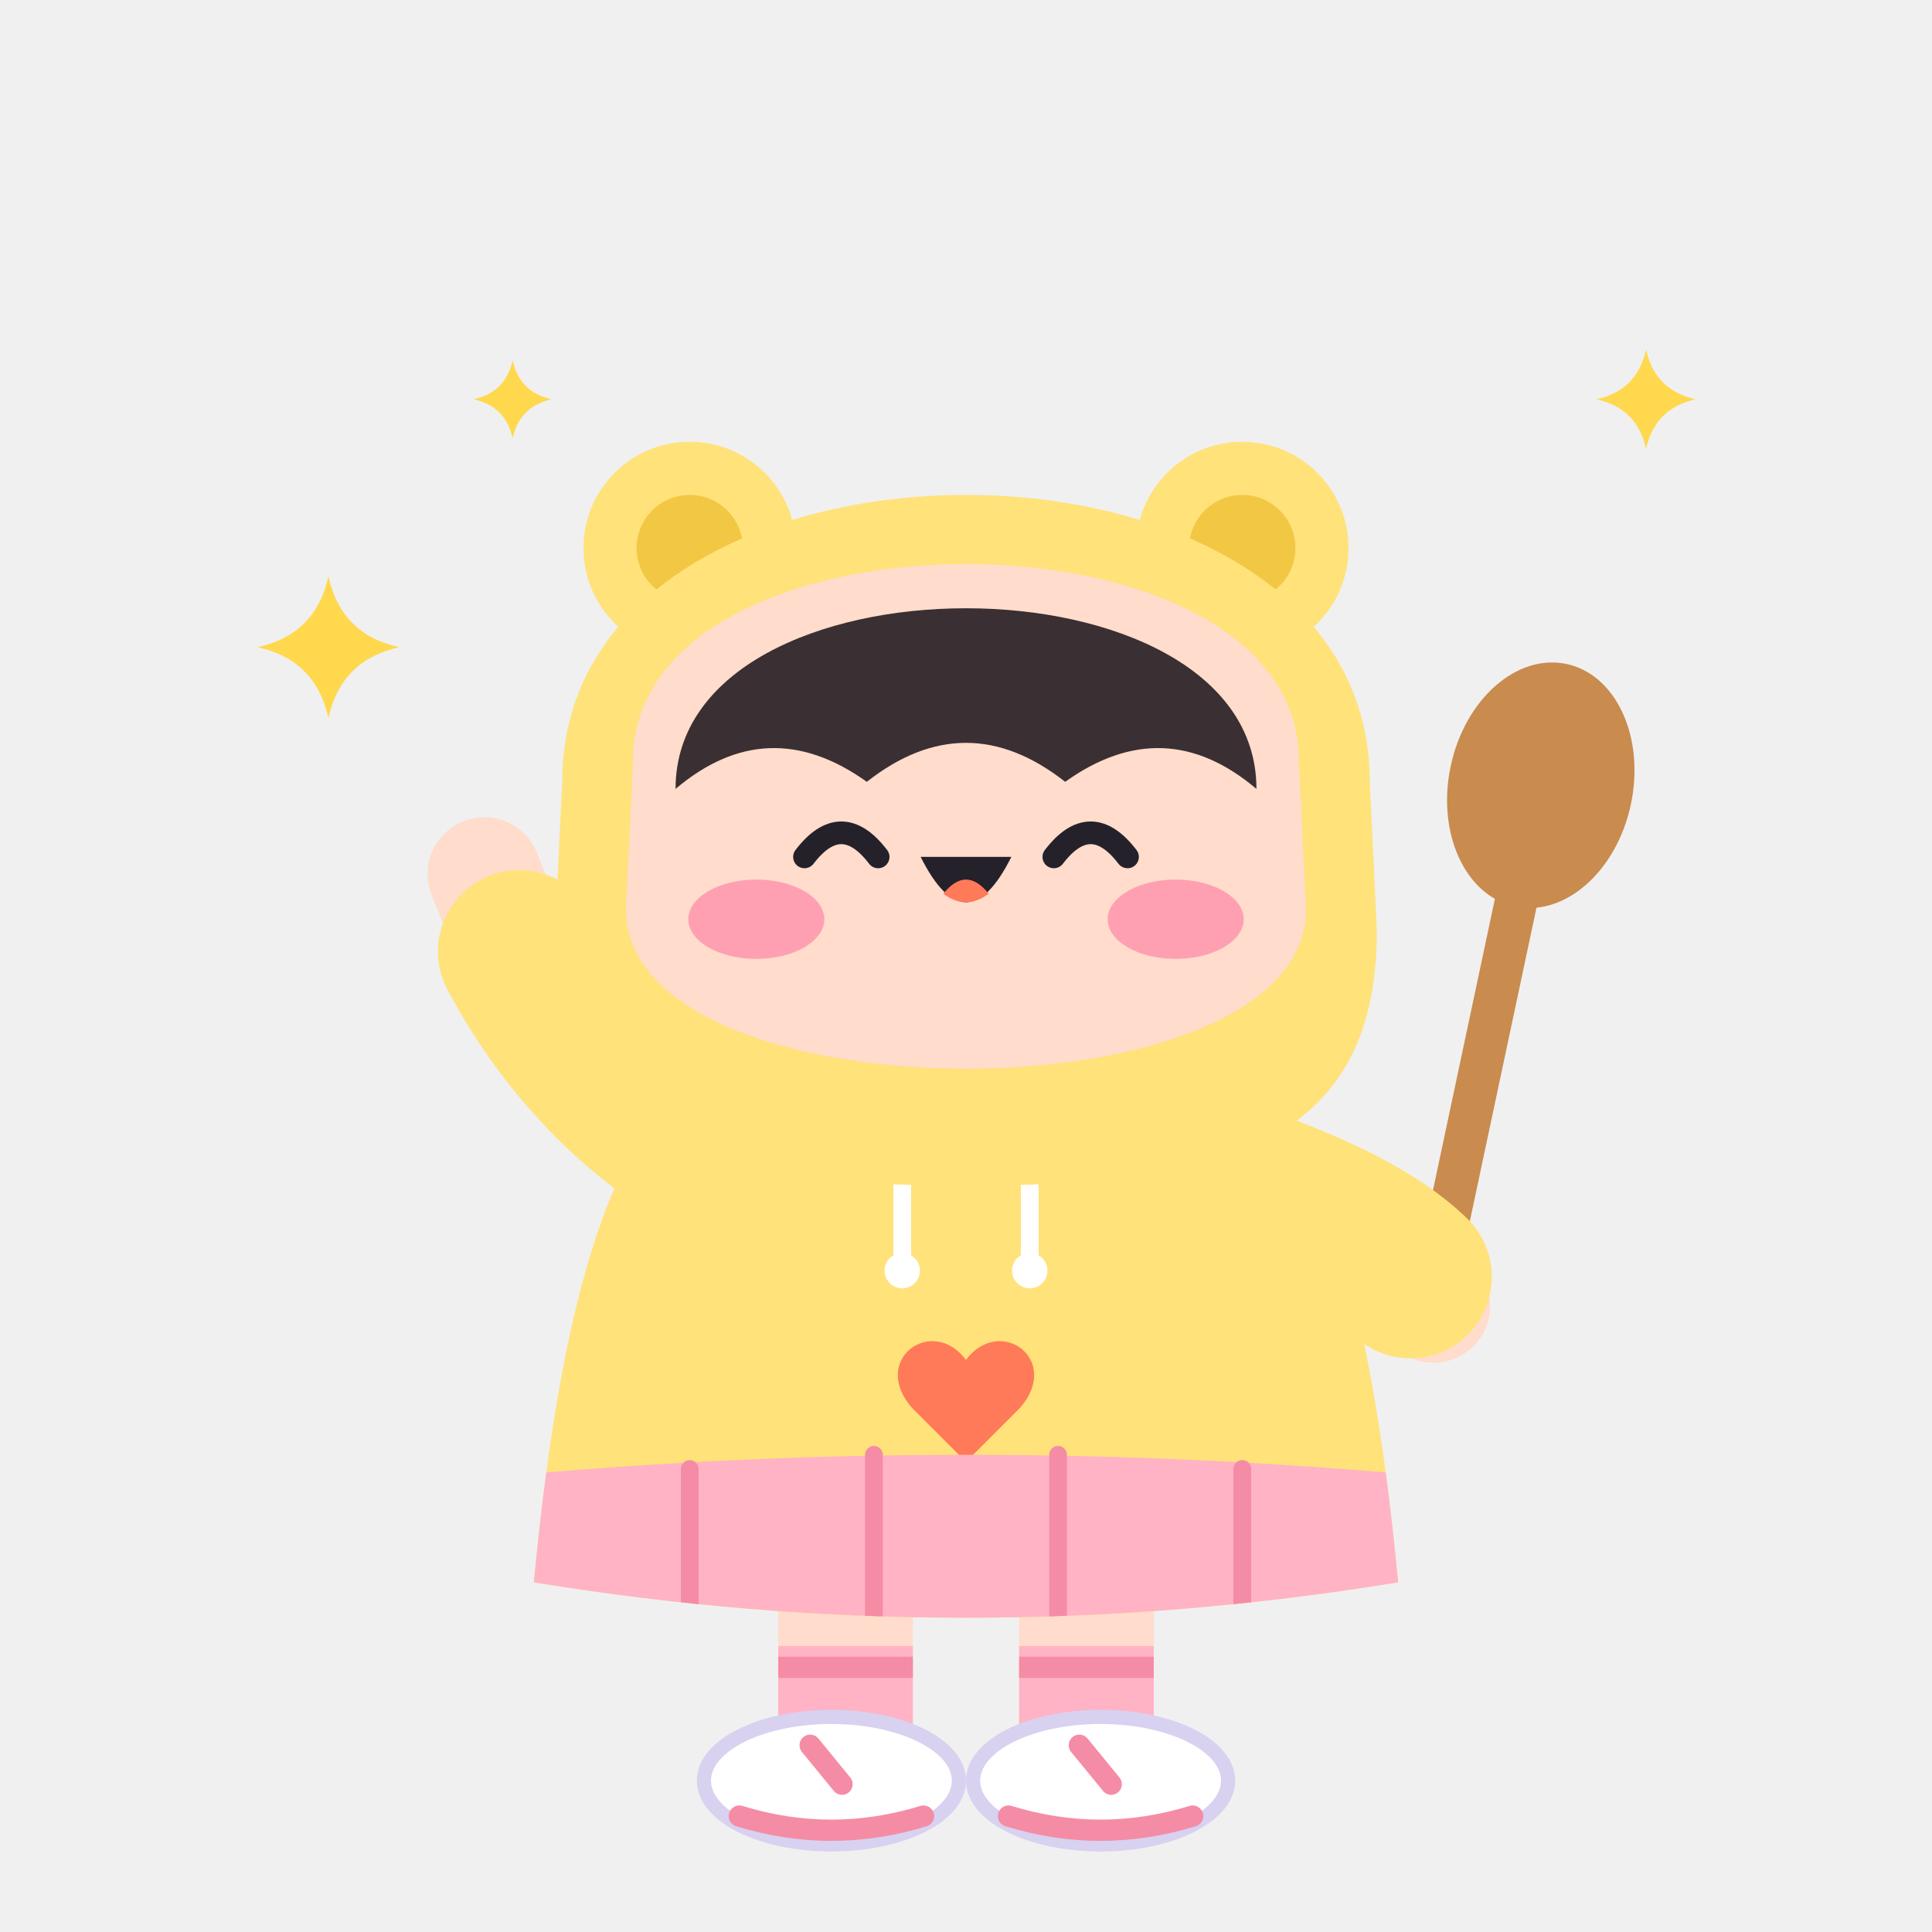
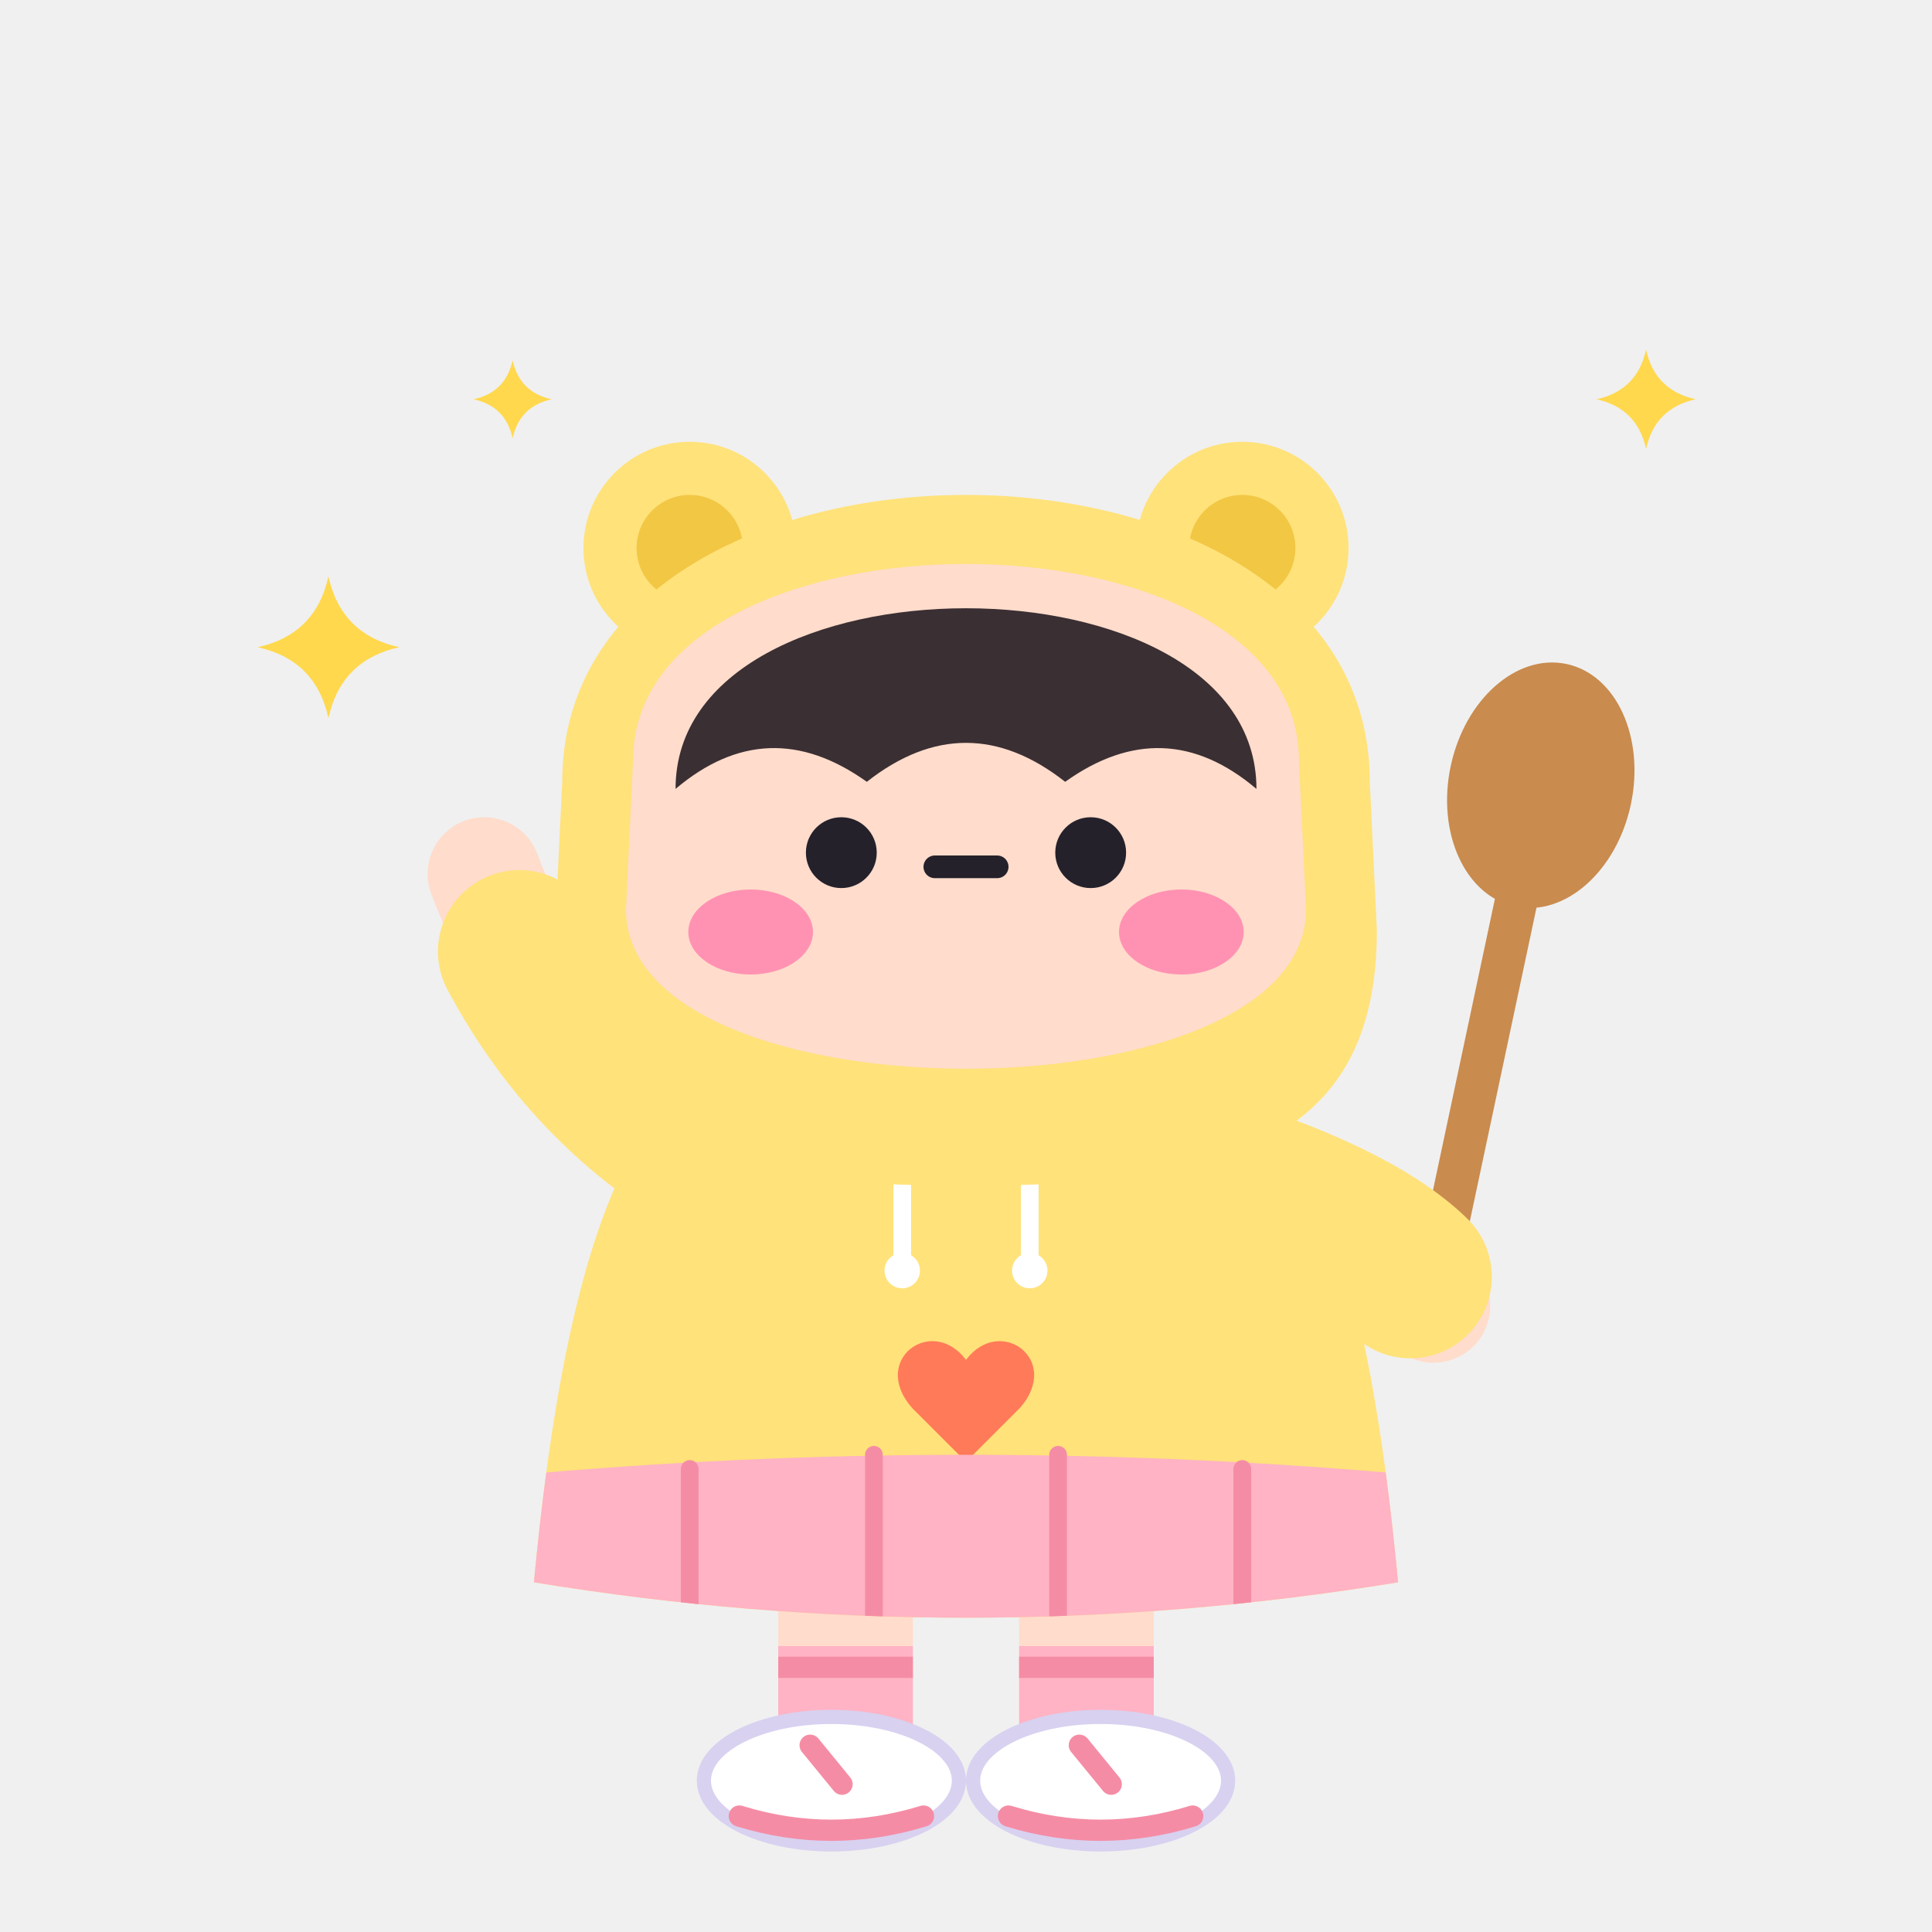
<svg xmlns="http://www.w3.org/2000/svg" viewBox="0 0 480 480" width="480" height="480">
  <g transform="translate(240 460) scale(0.88) translate(-240 -460)">
    <path d="M206 372 V424 M274 372 V424" stroke="#FFDCCB" stroke-width="38" stroke-linecap="round" />
    <path d="M206 402 V426 M274 402 V426" stroke="#FFB3C4" stroke-width="38" stroke-linecap="butt" />
    <path d="M187 408 h38 M255 408 h38" stroke="#F58CA5" stroke-width="6" />
    <ellipse cx="202" cy="440" rx="36" ry="18" fill="#FFFFFF" stroke="#D8D1F0" stroke-width="4" />
    <path d="M176 450 q26 8 52 0" stroke="#F58CA5" stroke-width="6" stroke-linecap="round" fill="none" />
    <path d="M196 430 l9 11" stroke="#F58CA5" stroke-width="6" stroke-linecap="round" />
    <ellipse cx="278" cy="440" rx="36" ry="18" fill="#FFFFFF" stroke="#D8D1F0" stroke-width="4" />
    <path d="M252 450 q26 8 52 0" stroke="#F58CA5" stroke-width="6" stroke-linecap="round" fill="none" />
    <path d="M272 430 l9 11" stroke="#F58CA5" stroke-width="6" stroke-linecap="round" />
    <path d="M176 268 Q126.0 242.0 104 184" stroke="#FFDCCB" stroke-width="32" stroke-linecap="round" fill="none" />
    <path d="M176 268 Q136.0 247.2 113.92 205.92" stroke="#FFE27A" stroke-width="46" stroke-linecap="round" fill="none" />
    <clipPath id="c9">
      <path d="M180 232 C142 242 126 300 118 384 Q240 404 362 384 C354 300 338 242 300 232 Z" />
    </clipPath>
    <path d="M180 232 C142 242 126 300 118 384 Q240 404 362 384 C354 300 338 242 300 232 Z" fill="#FFE27A" />
    <g clip-path="url(#c9)">
      <path d="M222 262 v30 M258 262 v30" stroke="#FFFFFF" stroke-width="5" stroke-linecap="round" />
      <circle cx="222" cy="296" r="5" fill="#FFFFFF" />
      <circle cx="258" cy="296" r="5" fill="#FFFFFF" />
      <path transform="translate(240 326) scale(0.8)" d="M0 -6 c-12 -16 -34 0 -19 17 l19 19 l19 -19 c15 -17 -7 -33 -19 -17 z" fill="#FF7A59" />
      <path d="M110 354 Q240 342 370 354 V420 H110 Z" fill="#FFB3C4" />
      <path d="M162 352 V410 M214 348 V410 M266 348 V410 M318 352 V410" stroke="#F58CA5" stroke-width="5" stroke-linecap="round" />
    </g>
    <circle cx="162" cy="92" r="30" fill="#FFE27A" />
    <circle cx="318" cy="92" r="30" fill="#FFE27A" />
    <circle cx="162" cy="92" r="15" fill="#F2C744" />
    <circle cx="318" cy="92" r="15" fill="#F2C744" />
    <path d="M126 158 C126 50 354 50 354 158 L356 200 C356 262 310 272 240 272 C170 272 124 262 124 200 Z" fill="#FFE27A" />
    <path d="M146 152 C146 78 334 78 334 152 L336 194 C336 254 144 254 144 194 Z" fill="#FFDCCB" />
    <path d="M158 160 C158 92 322 92 322 160 Q296 138 268 158 Q240 136 212 158 Q184 138 158 160 Z" fill="#3A2F33" />
-     <g transform="translate(240 176) scale(0.8) translate(-240 -262)">
-       <ellipse cx="166" cy="288" rx="24" ry="14" fill="#FF9DB0" opacity="0.95" />
-       <ellipse cx="314" cy="288" rx="24" ry="14" fill="#FF9DB0" opacity="0.95" />
-       <path d="M183 266 q13 -17 26 0 M271 266 q13 -17 26 0" stroke="#24212B" stroke-width="8" stroke-linecap="round" fill="none" />
-       <path d="M224 266 q16 32 32 0 z" fill="#24212B" />
-       <path d="M232 279 q8 6 16 0 q-8 -10 -16 0 z" fill="#FF7A59" />
+     <g transform="translate(240 178) scale(0.8) translate(-240 -262)">
+       <ellipse cx="164" cy="290" rx="22" ry="15" fill="#FF8FB1" opacity="0.95" />
+       <ellipse cx="316" cy="290" rx="22" ry="15" fill="#FF8FB1" opacity="0.95" />
+       <circle cx="196" cy="262" r="12.5" fill="#24212B" />
+       <circle cx="284" cy="262" r="12.5" fill="#24212B" />
+       <path d="M229 267 h22" stroke="#24212B" stroke-width="8" stroke-linecap="round" />
    </g>
    <g transform="rotate(12 374 292)">
      <path d="M374 314 v-136" stroke="#C98B4E" stroke-width="12" stroke-linecap="round" />
      <ellipse cx="374" cy="156" rx="26" ry="35" fill="#C98B4E" />
    </g>
    <path d="M304 268 Q360.0 285.0 372 306" stroke="#FFDCCB" stroke-width="32" stroke-linecap="round" fill="none" />
    <path d="M304 268 Q348.8 281.6 365.44 297.76" stroke="#FFE27A" stroke-width="46" stroke-linecap="round" fill="none" />
    <path d="M60 100 q3.6 16.4 20 20 q-16.4 3.6 -20 20 q-3.6 -16.4 -20 -20 q16.4 -3.6 20 -20 z" fill="#FFD84D" />
    <path d="M432 36 q2.52 11.48 14 14 q-11.48 2.52 -14 14 q-2.52 -11.48 -14 -14 q11.48 -2.52 14 -14 z" fill="#FFD84D" />
    <path d="M112 39 q1.98 9.02 11 11 q-9.02 1.98 -11 11 q-1.98 -9.02 -11 -11 q9.02 -1.98 11 -11 z" fill="#FFD84D" />
  </g>
</svg>
